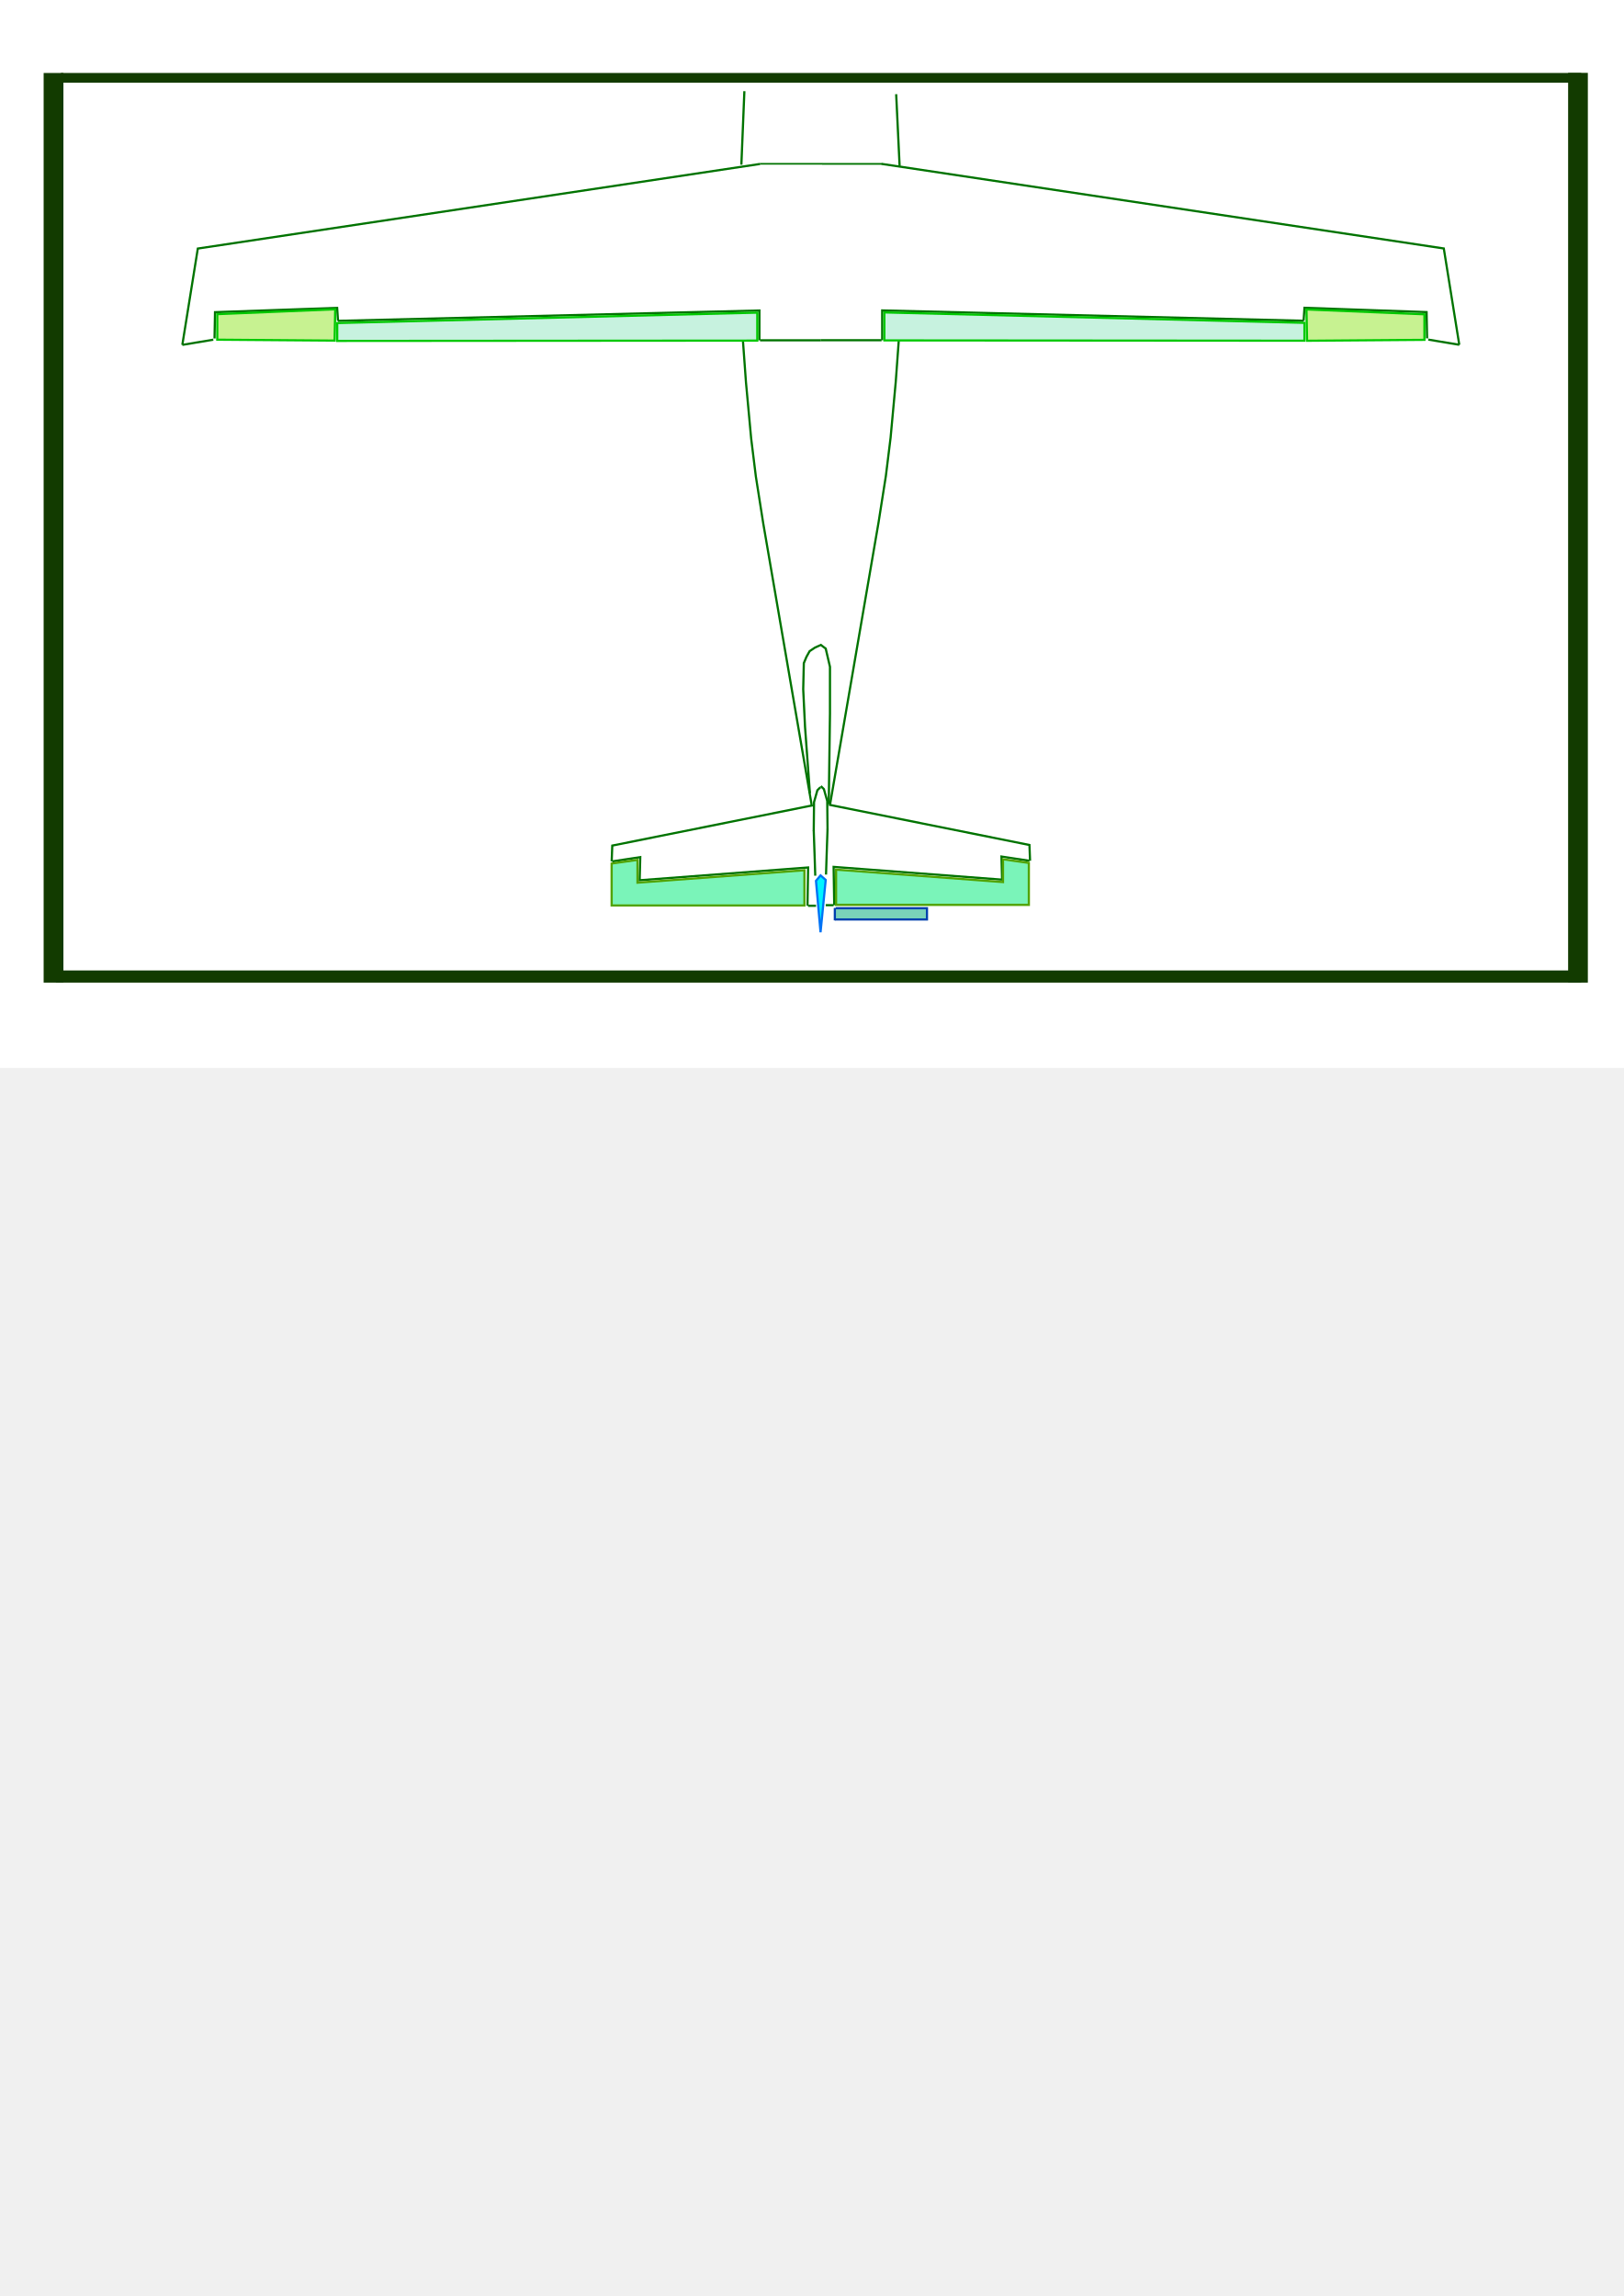
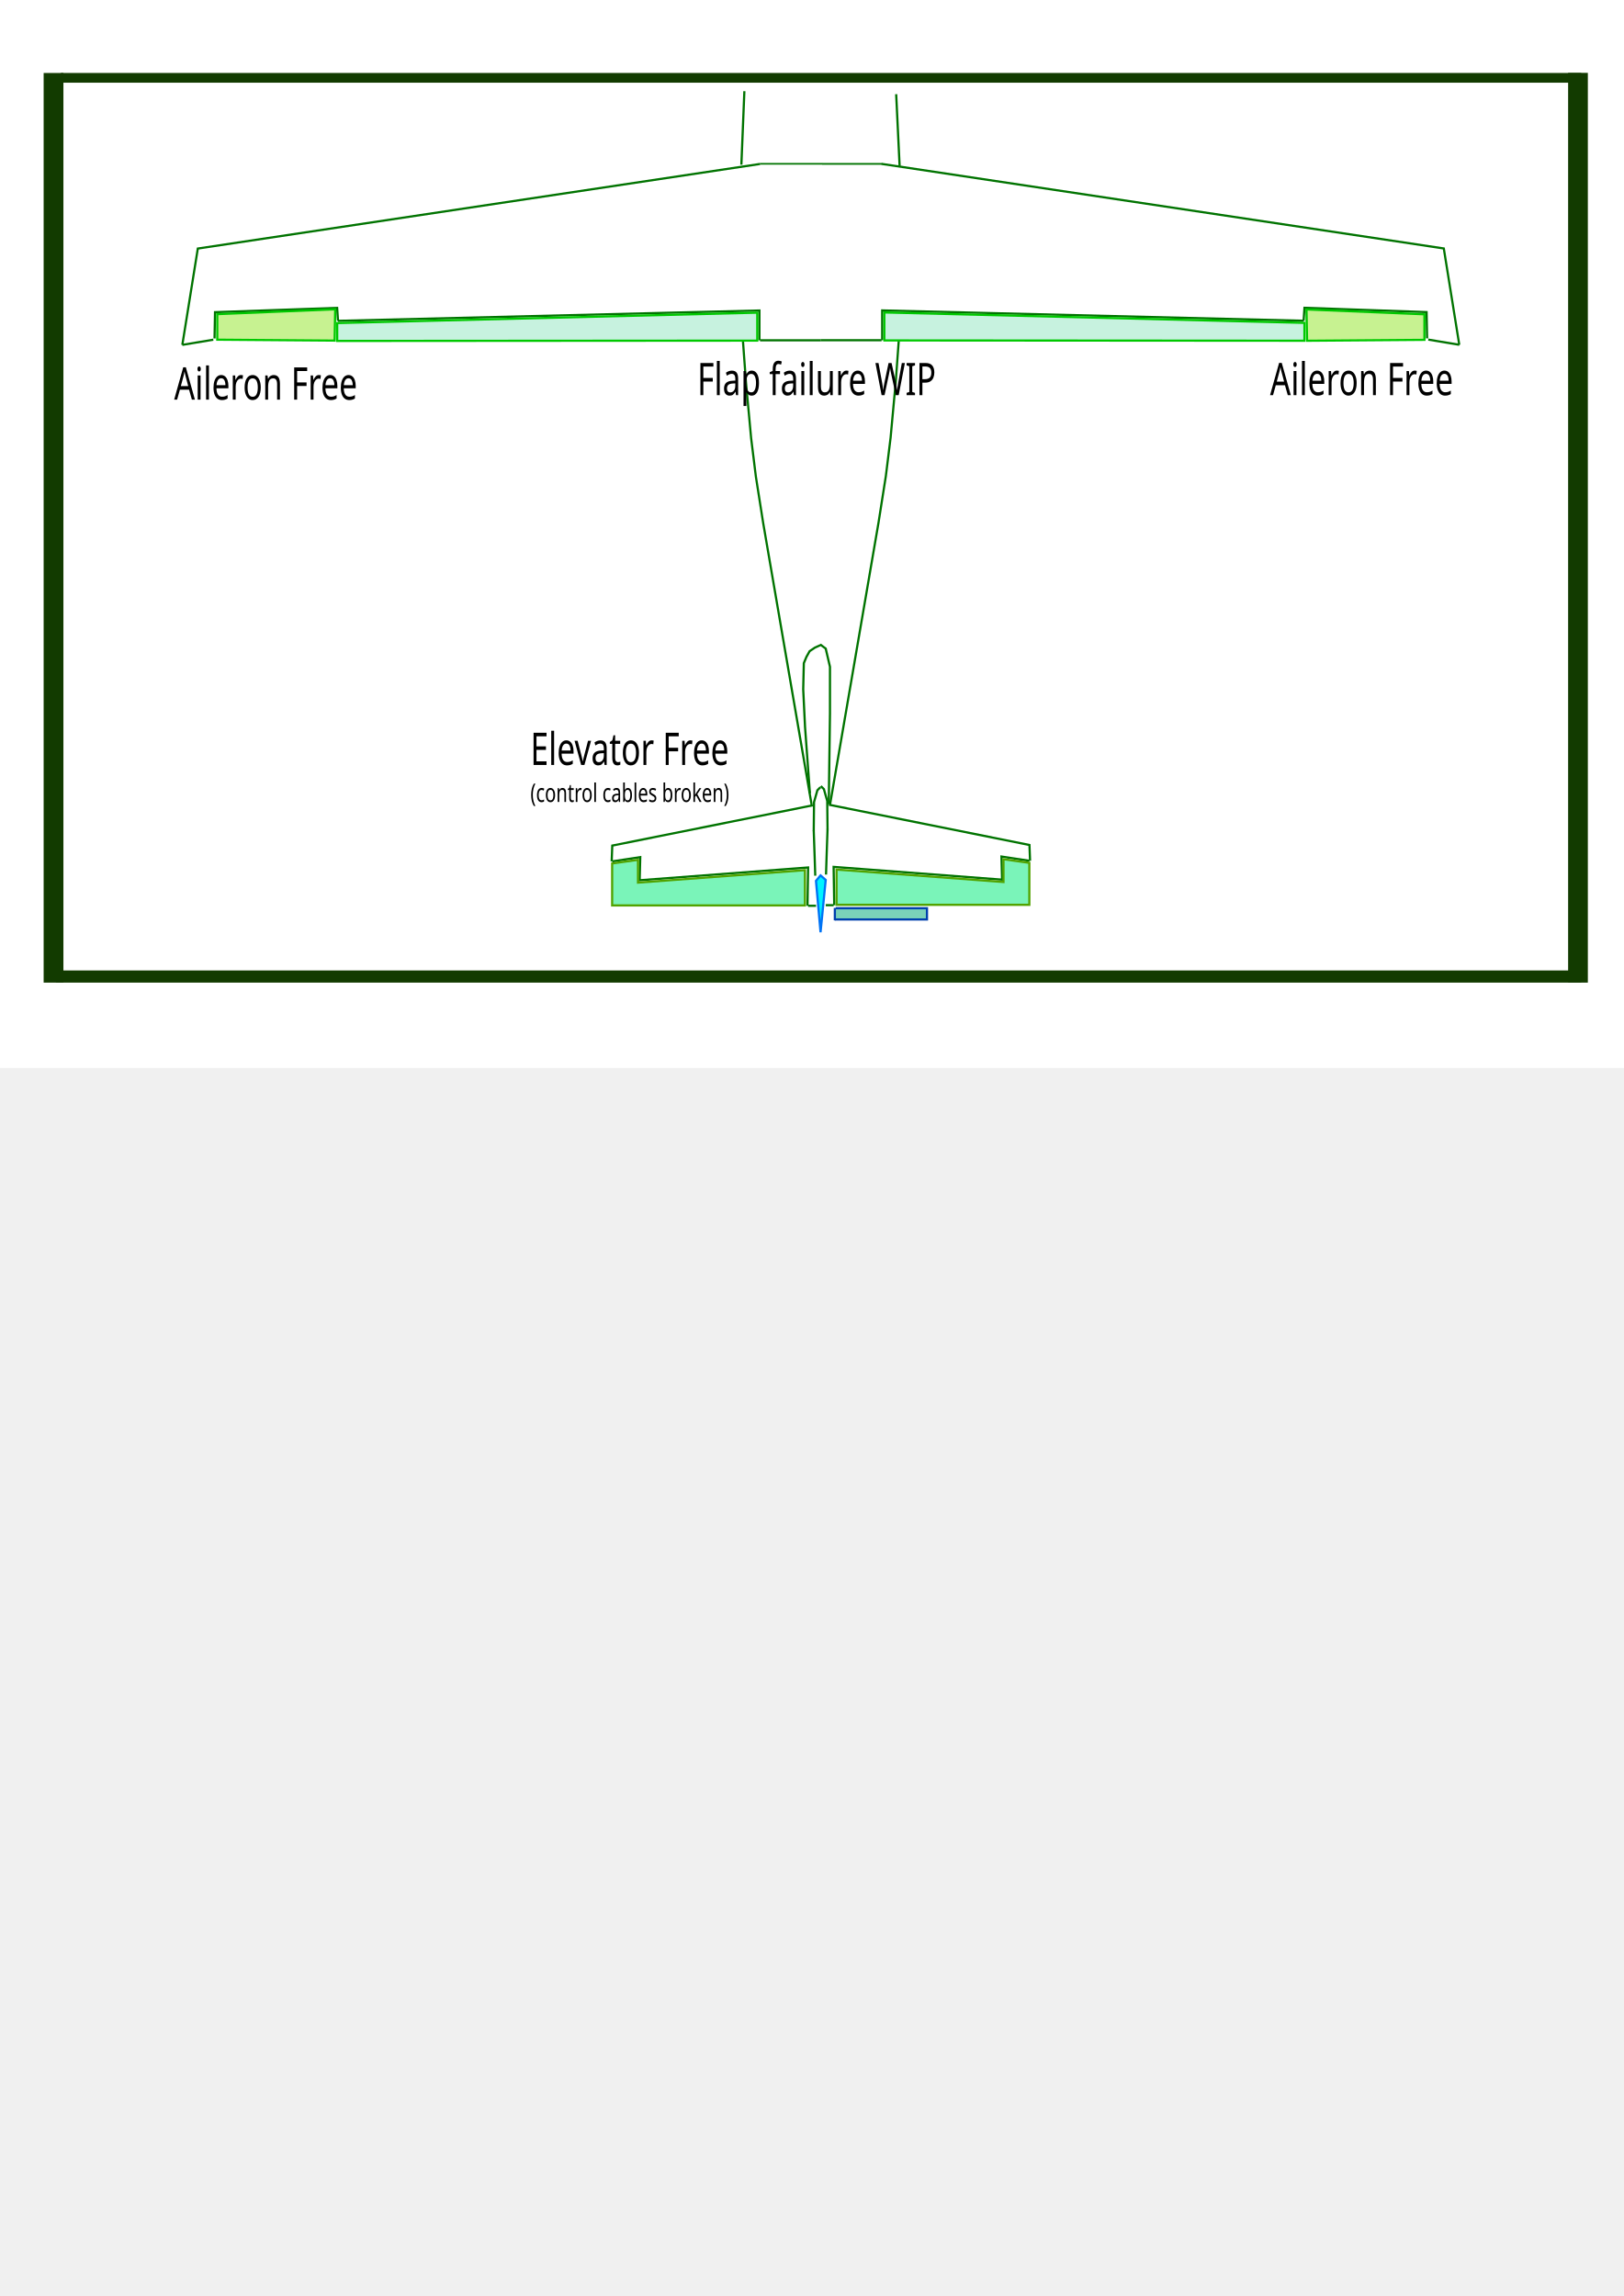
<svg xmlns="http://www.w3.org/2000/svg" xmlns:ns1="http://www.openswatchbook.org/uri/2009/osb" version="1.1" width="744.094" height="1052.362" id="svg3651">
  <defs id="defs3653">
    <linearGradient id="linearGradient6015" ns1:paint="solid">
      <stop style="stop-color:#ffcc00;stop-opacity:1;" offset="0" id="stop6017" />
    </linearGradient>
    <symbol id="*Paper_Space0" />
    <symbol id="*Paper_Space" />
    <symbol id="*Model_Space" />
    <pattern y="0" x="0" width="8" patternUnits="userSpaceOnUse" id="Hatch" height="8">
      <path id="path3176" stroke-width="0.25" stroke="#000000" linecap="square" d="M8 4 l-4,4" />
      <path id="path3178" stroke-width="0.25" stroke="#000000" linecap="square" d="M6 2 l-4,4" />
      <path id="path3180" stroke-width="0.25" stroke="#000000" linecap="square" d="M4 0 l-4,4" />
    </pattern>
    <marker style="overflow:visible" refY="0.0" refX="0.0" orient="auto" id="DistanceX">
      <path id="path3173" style="stroke:#000000; stroke-width:0.5" d="M 3,-3 L -3,3 M 0,-5 L  0,5" />
    </marker>
  </defs>
  <g id="layer1" transform="matrix(1.019268,0,0,1,-0.3853597,0)">
    <rect style="fill:#ffffff;fill-opacity:1" id="rect3059" width="848.266" height="497.197" x="-17.564" y="-7.717" />
    <rect width="8.889" height="416.924" x="20" y="33.452" id="rect3659" style="fill:#123b00;fill-opacity:1" />
    <rect width="8.869" height="416.981" x="705.417" y="33.395" id="rect5872" style="fill:#123b00;fill-opacity:1" />
    <rect style="fill:#123b00;fill-opacity:1" id="rect2987" width="685.76" height="5.574" x="25.534" y="444.801" />
    <rect style="fill:#123b00;fill-opacity:1" id="rect2985" width="683.573" height="4.459" x="27.721" y="33.444" />
    <g id="g7126" transform="translate(-12.37399,1.576552)">
      <path transform="matrix(0.9810962,0,0,1,0.3780749,0)" id="path7030" d="m 110.359,154.122 -14.189,2.365" style="fill:none;stroke:#007300;stroke-width:1px;stroke-linecap:butt;stroke-linejoin:miter;stroke-opacity:1" />
      <g id="g7082">
        <path style="fill:none;stroke:#007300;stroke-width:1px;stroke-linecap:butt;stroke-linejoin:miter;stroke-opacity:1" d="m 167.509,145.482 -0.394,-5.943 -55.968,1.971 -0.225,12.053" id="path7032" transform="matrix(0.9810962,0,0,1,0.3780749,0)" />
        <path style="fill:none;stroke:#007300;stroke-width:1px;stroke-linecap:butt;stroke-linejoin:miter;stroke-opacity:1" d="m 167.497,145.48 193.137,-4.738 0,13.656" id="path7046" transform="matrix(0.9810962,0,0,1,0.3780749,0)" />
        <g id="g7050" transform="translate(-4.9870704e-6,0)">
          <path id="path7026" d="m 382.468,73.504 -28.051,0" style="fill:#008000;stroke:#007300;stroke-width:0.76px;stroke-linecap:butt;stroke-linejoin:miter;stroke-opacity:1" />
          <path transform="matrix(0.9810962,0,0,1,0.3780749,0)" id="path7028" d="M 360.913,73.576 103.264,112.343 96.17,156.487" style="fill:none;stroke:#007300;stroke-width:1px;stroke-linecap:butt;stroke-linejoin:miter;stroke-opacity:1" />
          <path transform="matrix(0.9810962,0,0,1,0.3780749,0)" id="path7048" d="m 388.783,154.398 -27.87,0" style="fill:none;stroke:#007300;stroke-width:1px;stroke-linecap:butt;stroke-linejoin:miter;stroke-opacity:1" />
        </g>
      </g>
    </g>
    <g transform="matrix(-1,0,0,1,751.2099,1.539509)" id="g7126-9">
      <path transform="matrix(0.9810962,0,0,1,0.3780749,0)" id="path7030-2" d="m 110.359,154.122 -14.189,2.365" style="fill:none;stroke:#007300;stroke-width:1px;stroke-linecap:butt;stroke-linejoin:miter;stroke-opacity:1" />
      <g id="g7082-0">
        <path style="fill:none;stroke:#007300;stroke-width:1px;stroke-linecap:butt;stroke-linejoin:miter;stroke-opacity:1" d="m 167.509,145.482 -0.394,-5.943 -55.968,1.971 -0.225,12.053" id="path7032-4" transform="matrix(0.9810962,0,0,1,0.3780749,0)" />
        <path style="fill:none;stroke:#007300;stroke-width:1px;stroke-linecap:butt;stroke-linejoin:miter;stroke-opacity:1" d="m 167.497,145.48 193.137,-4.738 0,13.656" id="path7046-1" transform="matrix(0.9810962,0,0,1,0.3780749,0)" />
        <g id="g7050-1" transform="translate(-4.9870704e-6,0)">
          <path id="path7026-8" d="m 381.188,73.574 -26.907,0" style="fill:#008000;stroke:#007300;stroke-width:0.799px;stroke-linecap:butt;stroke-linejoin:miter;stroke-opacity:1" />
          <path transform="matrix(0.9810962,0,0,1,0.3780749,0)" id="path7028-6" d="M 360.913,73.576 103.264,112.343 96.17,156.487" style="fill:none;stroke:#007300;stroke-width:1px;stroke-linecap:butt;stroke-linejoin:miter;stroke-opacity:1" />
          <path transform="matrix(0.9810962,0,0,1,0.3780749,0)" id="path7048-2" d="m 388.783,154.398 -27.87,0" style="fill:none;stroke:#007300;stroke-width:1px;stroke-linecap:butt;stroke-linejoin:miter;stroke-opacity:1" />
        </g>
      </g>
    </g>
    <path style="fill:none;stroke:#007300;stroke-width:0.991px;stroke-linecap:butt;stroke-linejoin:miter;stroke-opacity:1" d="m 333.702,75.491 1.353,-33.699" id="path7178" />
    <path style="fill:none;stroke:#007300;stroke-width:0.991px;stroke-linecap:butt;stroke-linejoin:miter;stroke-opacity:1" d="M 404.853,76.083 403.306,43.172" id="path7180" />
    <g id="g7206" transform="translate(-12.37399,1.576552)">
      <path transform="matrix(0.9810962,0,0,1,0.3780749,0)" id="path7182" d="m 424.487,154.516 -1.379,18.919 -2.365,25.619 -2.168,17.539 -3.35,21.283 -22.261,129.481 91.413,18.36 0.279,7.246" style="fill:none;stroke:#007300;stroke-width:1px;stroke-linecap:butt;stroke-linejoin:miter;stroke-opacity:1" />
      <path transform="matrix(0.9810962,0,0,1,0.3780749,0)" id="path7202" d="m 484.376,392.964 -12.82,-1.951 0.279,10.591 -77.199,-5.853 0.279,17.558" style="fill:none;stroke:#007300;stroke-width:1px;stroke-linecap:butt;stroke-linejoin:miter;stroke-opacity:1" />
      <path transform="matrix(0.9810962,0,0,1,0.3780749,0)" id="path7204" d="m 391.013,413.309 3.623,0" style="fill:none;stroke:#007300;stroke-width:1px;stroke-linecap:butt;stroke-linejoin:miter;stroke-opacity:1" />
    </g>
    <g transform="matrix(-1,0,0,1,751.2638,1.851633)" id="g7206-0">
      <path transform="matrix(0.9810962,0,0,1,0.3780749,0)" id="path7182-2" d="m 424.487,154.516 -1.379,18.919 -2.365,25.619 -2.168,17.539 -3.35,21.283 -22.261,129.481 91.413,18.36 0.279,7.246" style="fill:none;stroke:#007300;stroke-width:1px;stroke-linecap:butt;stroke-linejoin:miter;stroke-opacity:1" />
      <path transform="matrix(0.9810962,0,0,1,0.3780749,0)" id="path7202-7" d="m 484.376,392.964 -12.82,-1.951 0.279,10.591 -77.199,-5.853 0.279,17.558" style="fill:none;stroke:#007300;stroke-width:1px;stroke-linecap:butt;stroke-linejoin:miter;stroke-opacity:1" />
      <path transform="matrix(0.9810962,0,0,1,0.3780749,0)" id="path7204-8" d="m 391.013,413.309 3.623,0" style="fill:none;stroke:#007300;stroke-width:1px;stroke-linecap:butt;stroke-linejoin:miter;stroke-opacity:1" />
    </g>
-     <path style="fill:#c7f291;fill-opacity:1;stroke:#00c800;stroke-width:0.991px;stroke-linecap:butt;stroke-linejoin:miter;stroke-opacity:1" d="m 98.059,143.991 0,11.705 52.772,0.418 0.273,-14.353 z" id="path7238" />
-     <path style="fill:#c7f2df;fill-opacity:1;stroke:#00c800;stroke-width:0.991px;stroke-linecap:butt;stroke-linejoin:miter;stroke-opacity:1" d="m 151.993,156.254 188.871,-0.139 0,-12.82 -188.871,4.773 z" id="path7240" />
-     <path style="fill:#c7f2df;fill-opacity:1;stroke:#00c800;stroke-width:0.991px;stroke-linecap:butt;stroke-linejoin:miter;stroke-opacity:1" d="m 586.87,156.16 -188.871,-0.139 0,-12.82 188.871,4.773 z" id="path7240-2" />
-     <path style="fill:#c7f291;fill-opacity:1;stroke:#00c800;stroke-width:0.991px;stroke-linecap:butt;stroke-linejoin:miter;stroke-opacity:1" d="m 640.816,144.061 0,11.705 -52.772,0.418 -0.273,-14.353 z" id="path7238-7" />
-     <path style="fill:#7af4b9;fill-opacity:1;stroke:#51a300;stroke-width:0.991px;stroke-linecap:butt;stroke-linejoin:miter;stroke-opacity:1" d="m 362.055,415.024 0,-16.164 -75.056,5.713 0,-10.451 -11.621,1.672 0,19.23 z" id="path5246" />
-     <path style="fill:#7af4b9;fill-opacity:1;stroke:#51a300;stroke-width:0.991px;stroke-linecap:butt;stroke-linejoin:miter;stroke-opacity:1" d="m 376.274,414.746 0,-16.164 75.056,5.713 0,-10.451 11.621,1.672 0,19.23 z" id="path5246-2" />
-     <g id="g6046" style="fill:#7ad2b9;fill-opacity:1;stroke:#0040ad;stroke-opacity:1" transform="translate(-12.37399,1.576552)">
+     <path style="fill:#c7f291;fill-opacity:1;stroke:#00c800;stroke-width:0.991px;stroke-linecap:butt;stroke-linejoin:miter;stroke-opacity:1" d="m 98.059,143.991 0,11.705 52.772,0.418 0.273,-14.353 z" id="LAileron" />
+     <path style="fill:#c7f291;fill-opacity:1;stroke:#00c800;stroke-width:0.991px;stroke-linecap:butt;stroke-linejoin:miter;stroke-opacity:1" d="m 640.816,144.061 0,11.705 -52.772,0.418 -0.273,-14.353 z" id="RAileron" />
+     <g id="elevatorTrim" style="fill:#7ad2b9;fill-opacity:1;stroke:#0040ad;stroke-opacity:1" transform="translate(-12.37399,1.576552)">
      <path transform="matrix(0.9810962,0,0,1,0.3780749,0)" id="path6040" d="m 395.611,414.702 41.805,0 0,5.156 -42.223,0" style="fill:#7ad2b9;fill-opacity:1;stroke:#0040ad;stroke-width:1px;stroke-linecap:butt;stroke-linejoin:miter;stroke-opacity:1" />
      <path transform="matrix(0.9810962,0,0,1,0.3780749,0)" id="path6044" d="m 395.193,420.276 0,-5.713" style="fill:#7ad2b9;fill-opacity:1;stroke:#0040ad;stroke-width:1px;stroke-linecap:butt;stroke-linejoin:miter;stroke-opacity:1" />
    </g>
    <g id="g8396" style="stroke:#007302;stroke-opacity:1" transform="translate(-12.37399,-0.197069)">
      <path transform="matrix(0.9810962,0,0,1,0.3780749,0)" id="path8392" d="m 388.783,360.495 1.393,1.393 1.533,5.435 0.139,13.099" style="fill:none;stroke:#007302;stroke-width:1px;stroke-linecap:butt;stroke-linejoin:miter;stroke-opacity:1" />
      <path transform="matrix(0.9810962,0,0,1,0.3780749,0)" id="path8394" d="m 391.849,380.213 -0.418,12.054 -0.279,8.779" style="fill:none;stroke:#007302;stroke-width:1px;stroke-linecap:butt;stroke-linejoin:miter;stroke-opacity:1" />
    </g>
    <g transform="matrix(-1,0,0,1,751.0562,0.3244642)" id="g8396-0" style="stroke:#007302;stroke-opacity:1">
      <path transform="matrix(0.9810962,0,0,1,0.3780749,0)" id="path8392-5" d="m 388.783,360.495 1.393,1.393 1.533,5.435 0.139,13.099" style="fill:none;stroke:#007302;stroke-width:1px;stroke-linecap:butt;stroke-linejoin:miter;stroke-opacity:1" />
      <path transform="matrix(0.9810962,0,0,1,0.3780749,0)" id="path8394-3" d="m 391.849,380.213 -0.418,12.054 -0.279,8.779" style="fill:none;stroke:#007302;stroke-width:1px;stroke-linecap:butt;stroke-linejoin:miter;stroke-opacity:1" />
    </g>
    <path style="fill:none;stroke:#007300;stroke-width:0.991px;stroke-linecap:butt;stroke-linejoin:miter;stroke-opacity:1" d="m 372.992,368.621 0.547,-41.526 0,-21.46 -1.914,-8.361 -2.187,-1.672 -2.671,1.237 -2.381,1.631 -1.447,2.648 -1.157,2.845 -0.273,11.984 0.82,17.279 2.187,30.378" id="path8424" />
-     <path style="fill:#00f4ff;fill-opacity:1;stroke:#0073f5;stroke-width:0.991px;stroke-linecap:butt;stroke-linejoin:miter;stroke-opacity:1" d="m 369.301,401.229 -2.051,2.508 2.051,23.55 2.324,-23.968 z" id="path8426" />
+     <path style="fill:#00f4ff;fill-opacity:1;stroke:#0073f5;stroke-width:0.991px;stroke-linecap:butt;stroke-linejoin:miter;stroke-opacity:1" d="m 369.301,401.229 -2.051,2.508 2.051,23.55 2.324,-23.968 z" id="rudder" />
  </g>
  <g id="layer2" />
+   <g id="layer4" style="display:inline">
+     <path style="fill:#7af4b9;fill-opacity:1;stroke:#51a300;stroke-width:1px;stroke-linecap:butt;stroke-linejoin:miter;stroke-opacity:1" d="m 368.877,414.99 0,-16.164 -76.502,5.713 0,-10.451 -11.845,1.672 0,19.23 z" id="Lelevator" />
+     <path style="fill:#7af4b9;fill-opacity:1;stroke:#51a300;stroke-width:1px;stroke-linecap:butt;stroke-linejoin:miter;stroke-opacity:1" d="m 383.369,414.711 0,-16.164 76.502,5.713 0,-10.451 11.845,1.672 0,19.23 z" id="Relevator" />
+   </g>
+   <g id="layer5">
+     <path style="fill:#c7f2df;fill-opacity:1;stroke:#00c800;stroke-width:1px;stroke-linecap:butt;stroke-linejoin:miter;stroke-opacity:1" d="m 154.528,156.264 192.51,-0.139 0,-12.82 -192.51,4.773 z" id="path7240" />
+     <path style="fill:#c7f2df;fill-opacity:1;stroke:#00c800;stroke-width:1px;stroke-linecap:butt;stroke-linejoin:miter;stroke-opacity:1" d="m 597.783,156.17 -192.51,-0.139 0,-12.82 192.51,4.773 z" id="path7240-2" />
+     <text xml:space="preserve" style="font-size:17.539px;font-style:normal;font-weight:normal;line-height:125%;letter-spacing:0px;word-spacing:0px;fill:#000000;fill-opacity:1;stroke:none;font-family:Sans" x="93.956" y="155.593" id="text_LHAil" transform="scale(0.8494571,1.177223)">
+       <tspan id="tspan3049" x="93.956" y="155.593">Aileron Free</tspan>
+     </text>
+     <text xml:space="preserve" style="font-size:17.539px;font-style:normal;font-weight:normal;line-height:125%;letter-spacing:0px;word-spacing:0px;fill:#000000;fill-opacity:1;stroke:none;font-family:Sans" x="685.176" y="153.864" id="text_RHAil" transform="scale(0.8494571,1.177223)">
+       <tspan id="tspan3049-0" x="685.176" y="153.864">Aileron Free</tspan>
+     </text>
+   </g>
  <g id="layer3" />
+   <text xml:space="preserve" style="font-size:17.539px;font-style:normal;font-weight:normal;line-height:125%;letter-spacing:0px;word-spacing:0px;fill:#000000;fill-opacity:1;stroke:none;font-family:Sans" x="376.16" y="153.864" id="text_Flaps" transform="scale(0.8494571,1.177223)">
+     <tspan id="tspan3049-0-6" x="376.16" y="153.864">Flap failure WIP</tspan>
+   </text>
+   <text xml:space="preserve" style="font-size:17.539px;font-style:normal;font-weight:normal;line-height:125%;letter-spacing:0px;word-spacing:0px;fill:#000000;fill-opacity:1;stroke:none;font-family:Sans" x="286.146" y="297.829" id="text_Elevator" transform="scale(0.8494571,1.177223)">
+     <tspan id="tspan3049-1" x="286.146" y="297.829">Elevator Free</tspan>
+     <tspan x="286.146" y="312.239" id="tspan3848" style="font-size:10px">(control cables broken)</tspan>
+   </text>
</svg>
